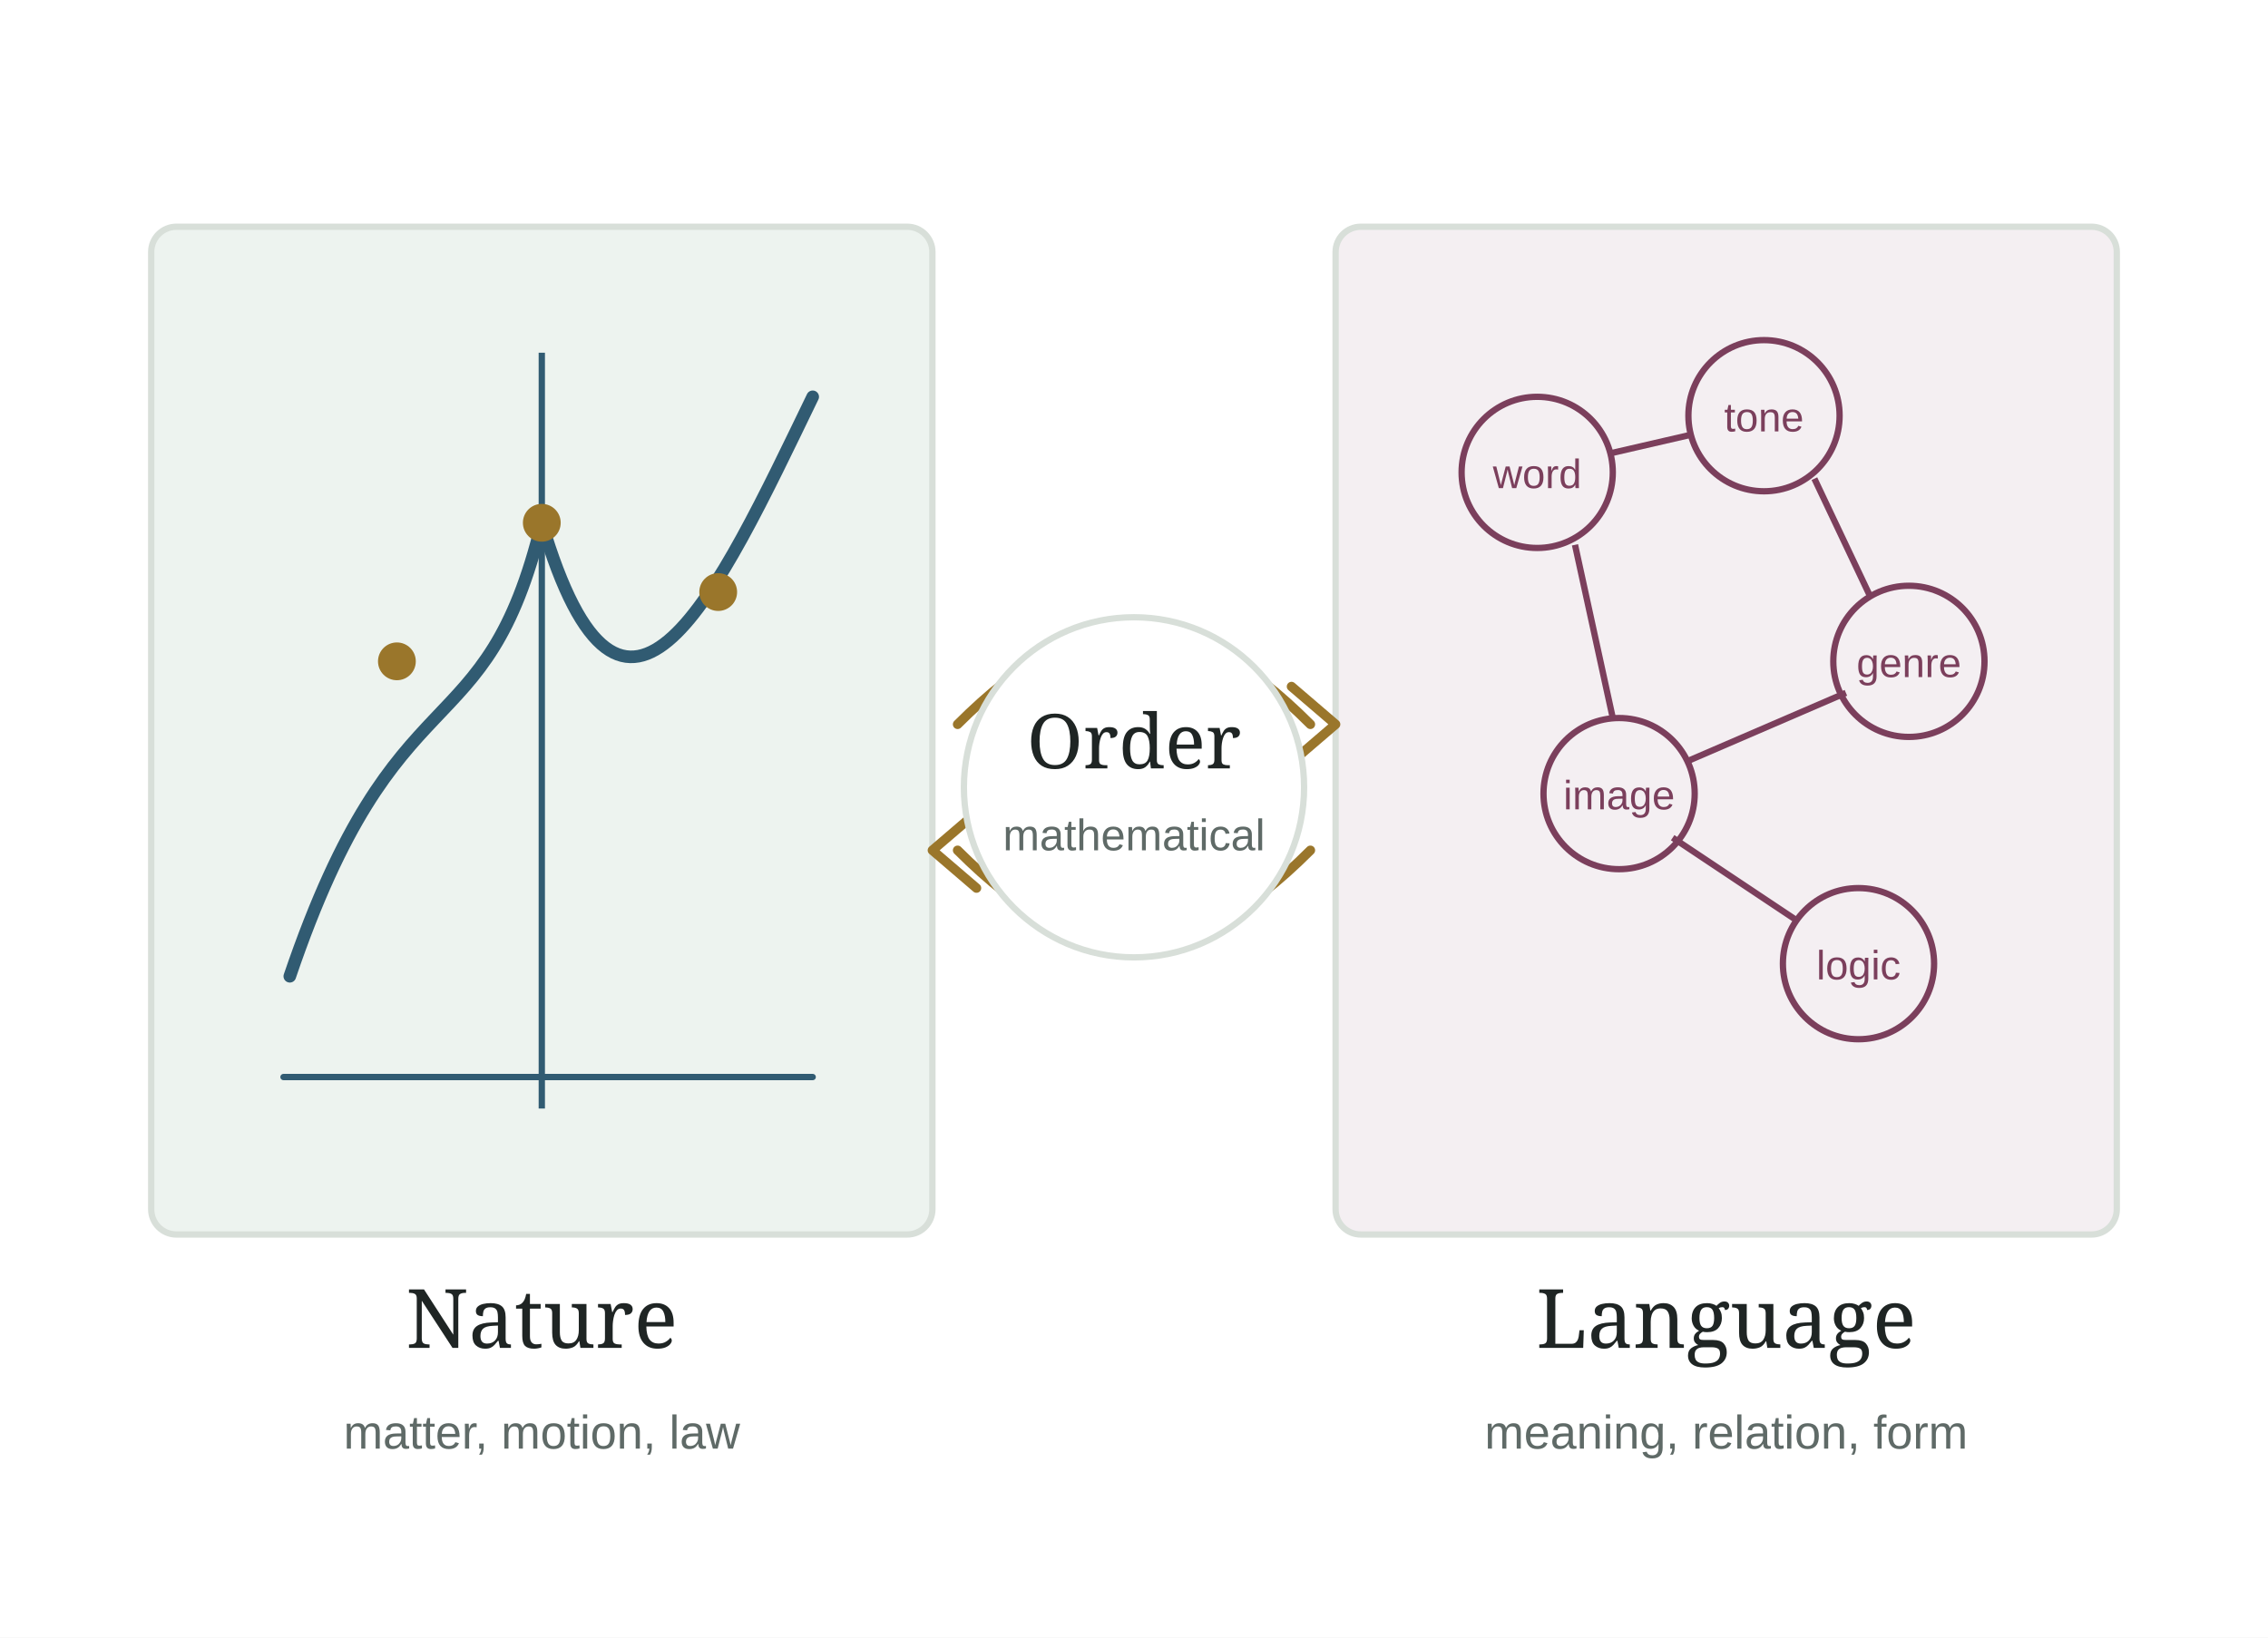
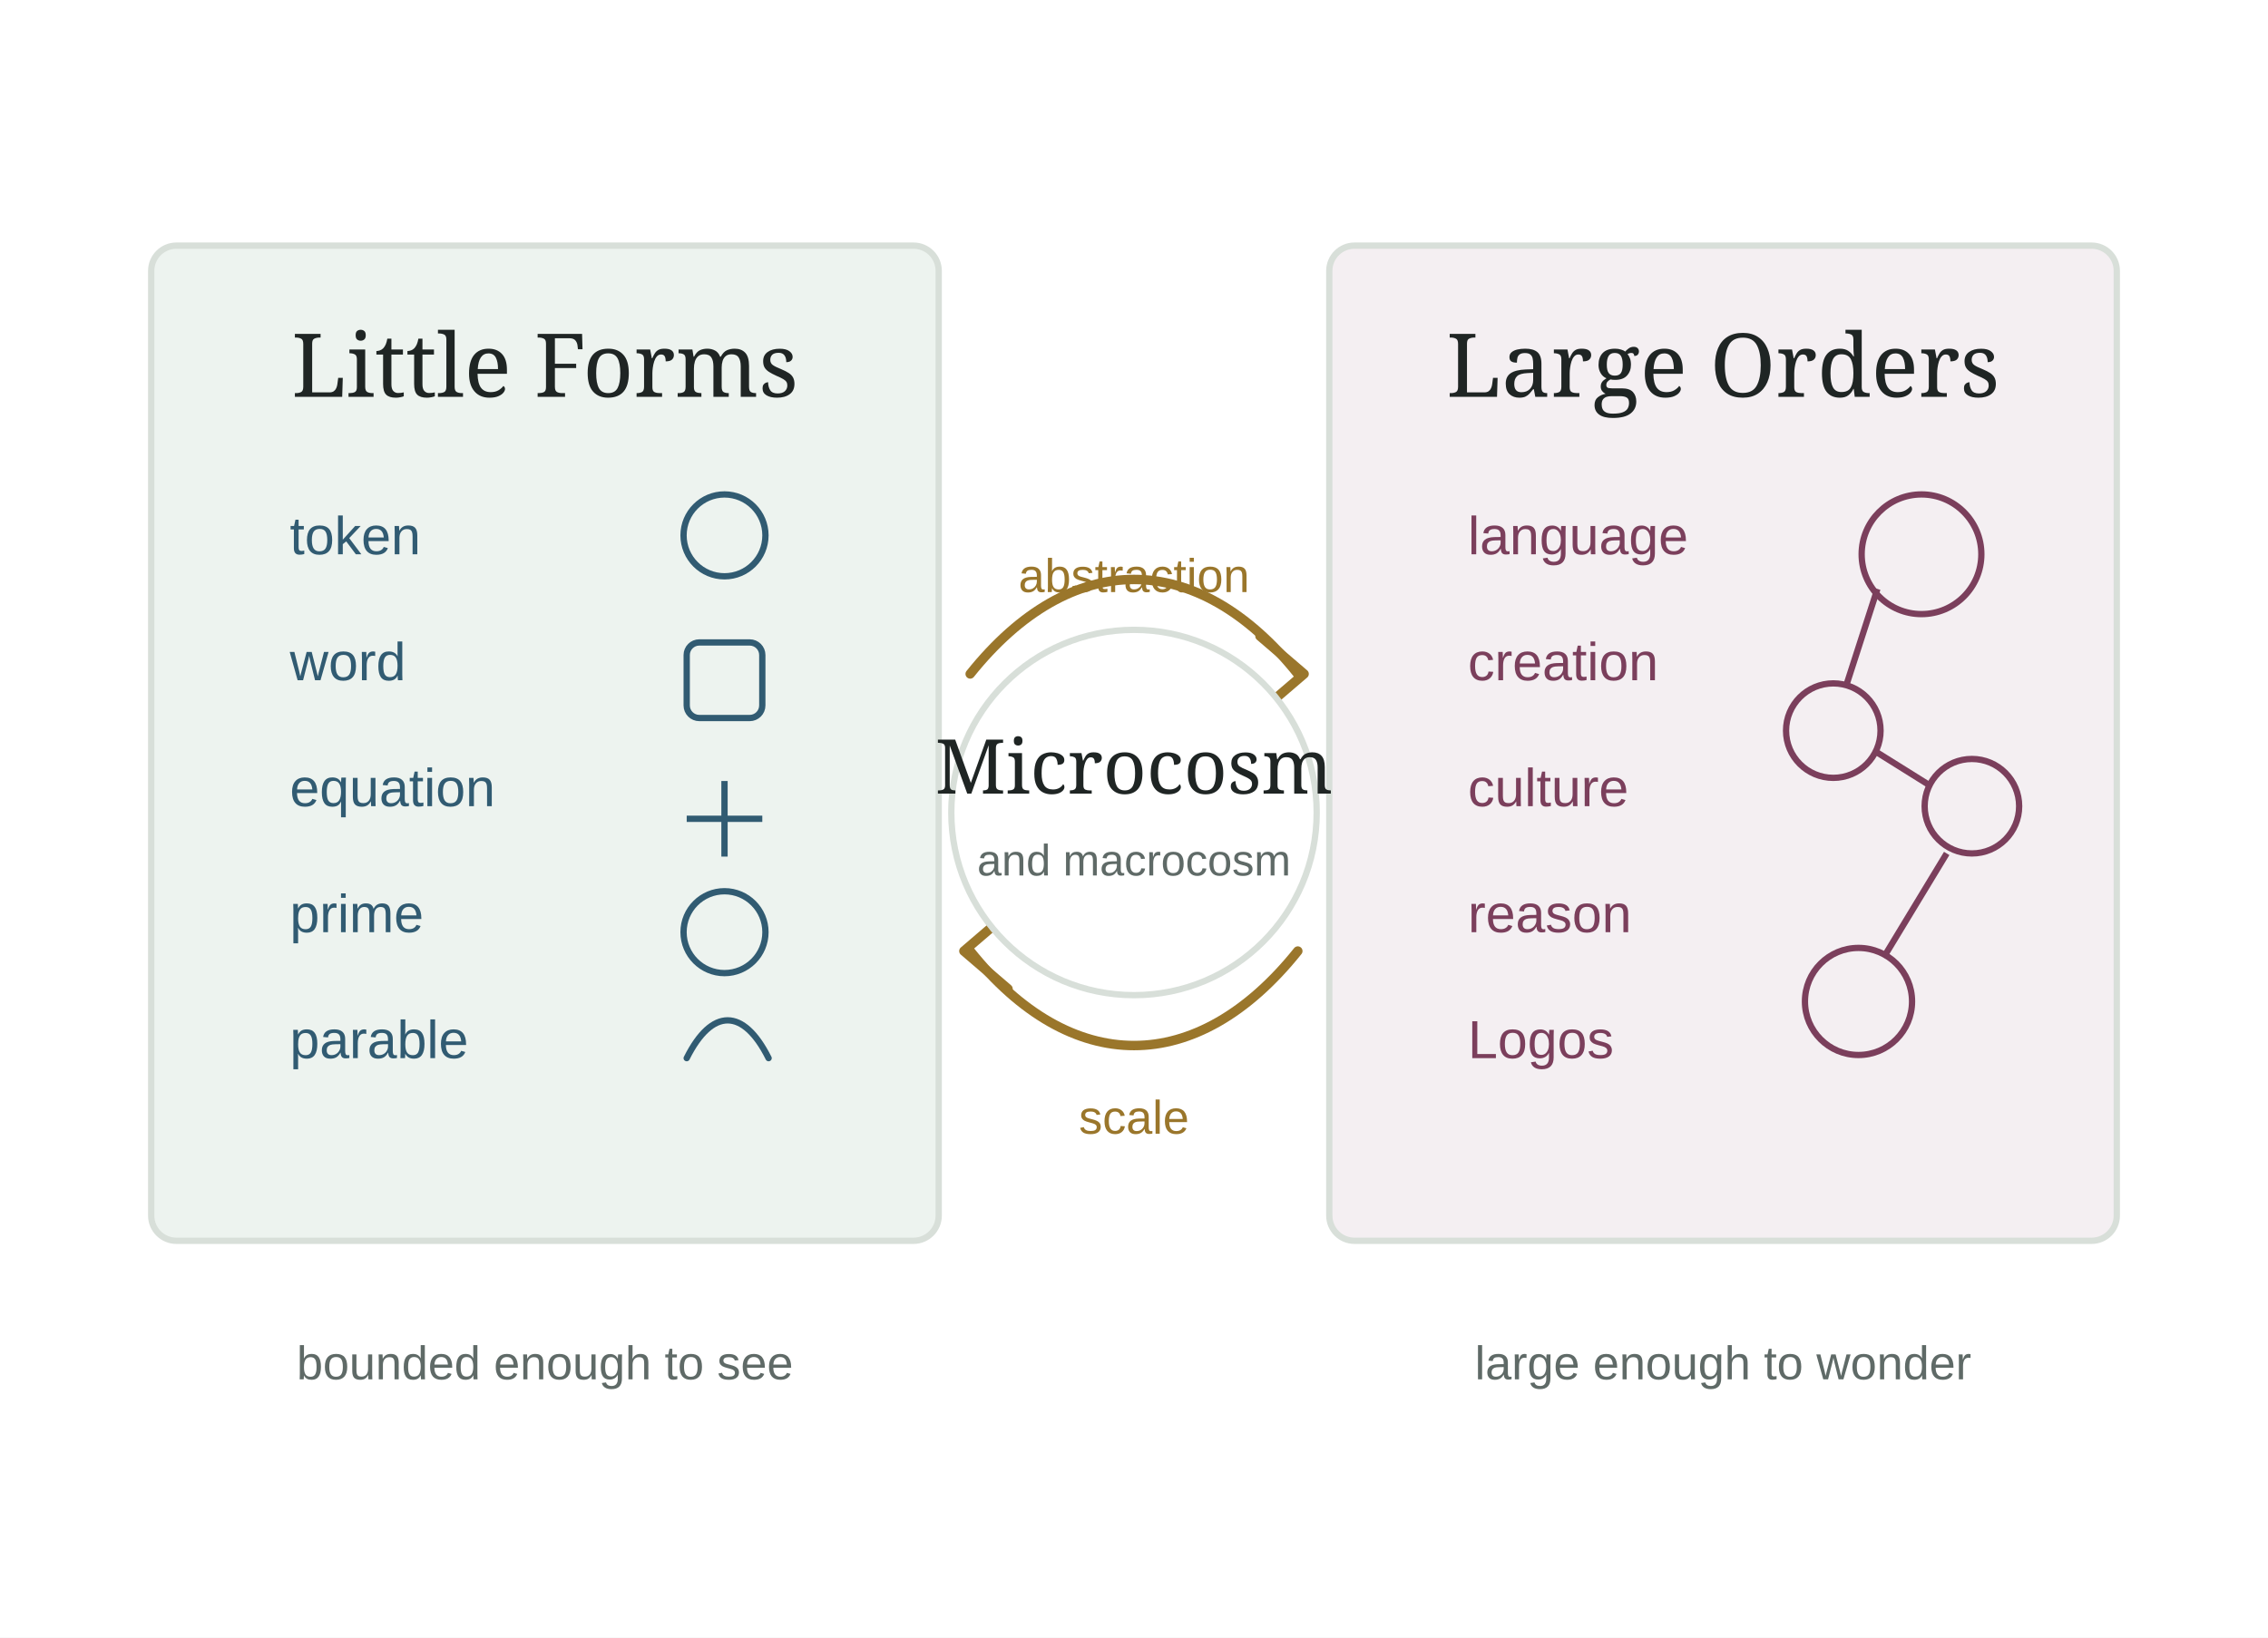
<svg xmlns="http://www.w3.org/2000/svg" viewBox="0 0 720 520" role="img" aria-labelledby="title desc">
  <rect width="720" height="520" fill="#ffffff" />
-   <rect x="48" y="72" width="248" height="320" rx="8" fill="#edf3ef" stroke="#d8dfd9" stroke-width="2" />
-   <rect x="424" y="72" width="248" height="320" rx="8" fill="#f4eff2" stroke="#d8dfd9" stroke-width="2" />
-   <line x1="172" y1="112" x2="172" y2="352" stroke="#315b72" stroke-width="2" />
-   <path d="M92 310 C126 210, 154 240, 172 166 C198 254, 228 188, 258 126" fill="none" stroke="#315b72" stroke-width="4" stroke-linecap="round" />
-   <circle cx="126" cy="210" r="6" fill="#9a762b" />
-   <circle cx="172" cy="166" r="6" fill="#9a762b" />
-   <circle cx="228" cy="188" r="6" fill="#9a762b" />
-   <path d="M90 342 H258" stroke="#315b72" stroke-width="2" stroke-linecap="round" />
-   <text x="172" y="428" fill="#1f2524" font-family="Georgia, serif" font-size="26" text-anchor="middle">Nature</text>
-   <text x="172" y="460" fill="#5f6a67" font-family="Arial, sans-serif" font-size="15" text-anchor="middle">matter, motion, law</text>
+   <rect x="48" y="78" width="250" height="316" rx="8" fill="#edf3ef" stroke="#d8dfd9" stroke-width="2" />
+   <rect x="422" y="78" width="250" height="316" rx="8" fill="#f4eff2" stroke="#d8dfd9" stroke-width="2" />
+   <text x="173" y="126" fill="#1f2524" font-family="Georgia, serif" font-size="28" text-anchor="middle">Little Forms</text>
+   <text x="547" y="126" fill="#1f2524" font-family="Georgia, serif" font-size="28" text-anchor="middle">Large Orders</text>
+   <g fill="#315b72" font-family="Arial, sans-serif" font-size="17">
+     <text x="92" y="176">token</text>
+     <text x="92" y="216">word</text>
+     <text x="92" y="256">equation</text>
+     <text x="92" y="296">prime</text>
+     <text x="92" y="336">parable</text>
+   </g>
+   <g fill="none" stroke="#315b72" stroke-width="2">
+     <circle cx="230" cy="170" r="13" />
+     <rect x="218" y="204" width="24" height="24" rx="4" />
+     <path d="M218 260 H242 M230 248 V272" />
+     <circle cx="230" cy="296" r="13" />
+     <path d="M218 336 C226 320, 236 320, 244 336" stroke-linecap="round" />
+   </g>
+   <g fill="#7b3f5c" font-family="Arial, sans-serif" font-size="17">
+     <text x="466" y="176">language</text>
+     <text x="466" y="216">creation</text>
+     <text x="466" y="256">culture</text>
+     <text x="466" y="296">reason</text>
+     <text x="466" y="336">Logos</text>
+   </g>
  <g fill="none" stroke="#7b3f5c" stroke-width="2">
-     <circle cx="488" cy="150" r="24" />
-     <circle cx="560" cy="132" r="24" />
-     <circle cx="606" cy="210" r="24" />
-     <circle cx="514" cy="252" r="24" />
-     <circle cx="590" cy="306" r="24" />
-     <path d="M511 144 L537 138" />
-     <path d="M576 152 L594 190" />
-     <path d="M586 220 L535 242" />
-     <path d="M531 266 L570 292" />
-     <path d="M500 173 L512 228" />
+     <circle cx="610" cy="176" r="19" />
+     <circle cx="582" cy="232" r="15" />
+     <circle cx="626" cy="256" r="15" />
+     <circle cx="590" cy="318" r="17" />
+     <path d="M596 187 L586 218" />
+     <path d="M596 239 L612 249" />
+     <path d="M618 271 L598 304" />
  </g>
-   <g fill="#7b3f5c" font-family="Arial, sans-serif" font-size="13" text-anchor="middle">
-     <text x="488" y="155">word</text>
-     <text x="560" y="137">tone</text>
-     <text x="606" y="215">genre</text>
-     <text x="514" y="257">image</text>
-     <text x="590" y="311">logic</text>
-   </g>
-   <text x="548" y="428" fill="#1f2524" font-family="Georgia, serif" font-size="26" text-anchor="middle">Language</text>
-   <text x="548" y="460" fill="#5f6a67" font-family="Arial, sans-serif" font-size="15" text-anchor="middle">meaning, relation, form</text>
-   <path d="M304 230 C344 190, 376 190, 416 230" fill="none" stroke="#9a762b" stroke-width="3" stroke-linecap="round" />
-   <path d="M410 218 L424 230 L410 242" fill="none" stroke="#9a762b" stroke-width="3" stroke-linecap="round" stroke-linejoin="round" />
-   <path d="M416 270 C376 310, 344 310, 304 270" fill="none" stroke="#9a762b" stroke-width="3" stroke-linecap="round" />
-   <path d="M310 282 L296 270 L310 258" fill="none" stroke="#9a762b" stroke-width="3" stroke-linecap="round" stroke-linejoin="round" />
-   <circle cx="360" cy="250" r="54" fill="#ffffff" stroke="#d8dfd9" stroke-width="2" />
-   <text x="360" y="244" fill="#1f2524" font-family="Georgia, serif" font-size="24" text-anchor="middle">Order</text>
-   <text x="360" y="270" fill="#5f6a67" font-family="Arial, sans-serif" font-size="14" text-anchor="middle">mathematical</text>
+   <path d="M308 214 C340 174, 380 174, 412 214" fill="none" stroke="#9a762b" stroke-width="3" stroke-linecap="round" />
+   <path d="M400 202 L414 214 L400 226" fill="none" stroke="#9a762b" stroke-width="3" stroke-linecap="round" stroke-linejoin="round" />
+   <text x="360" y="188" fill="#9a762b" font-family="Arial, sans-serif" font-size="15" text-anchor="middle">abstraction</text>
+   <path d="M412 302 C380 342, 340 342, 308 302" fill="none" stroke="#9a762b" stroke-width="3" stroke-linecap="round" />
+   <path d="M320 314 L306 302 L320 290" fill="none" stroke="#9a762b" stroke-width="3" stroke-linecap="round" stroke-linejoin="round" />
+   <text x="360" y="360" fill="#9a762b" font-family="Arial, sans-serif" font-size="15" text-anchor="middle">scale</text>
+   <circle cx="360" cy="258" r="58" fill="#ffffff" stroke="#d8dfd9" stroke-width="2" />
+   <text x="360" y="252" fill="#1f2524" font-family="Georgia, serif" font-size="24" text-anchor="middle">Microcosm</text>
+   <text x="360" y="278" fill="#5f6a67" font-family="Arial, sans-serif" font-size="14" text-anchor="middle">and macrocosm</text>
+   <text x="173" y="438" fill="#5f6a67" font-family="Arial, sans-serif" font-size="15" text-anchor="middle">bounded enough to see</text>
+   <text x="547" y="438" fill="#5f6a67" font-family="Arial, sans-serif" font-size="15" text-anchor="middle">large enough to wonder</text>
</svg>
